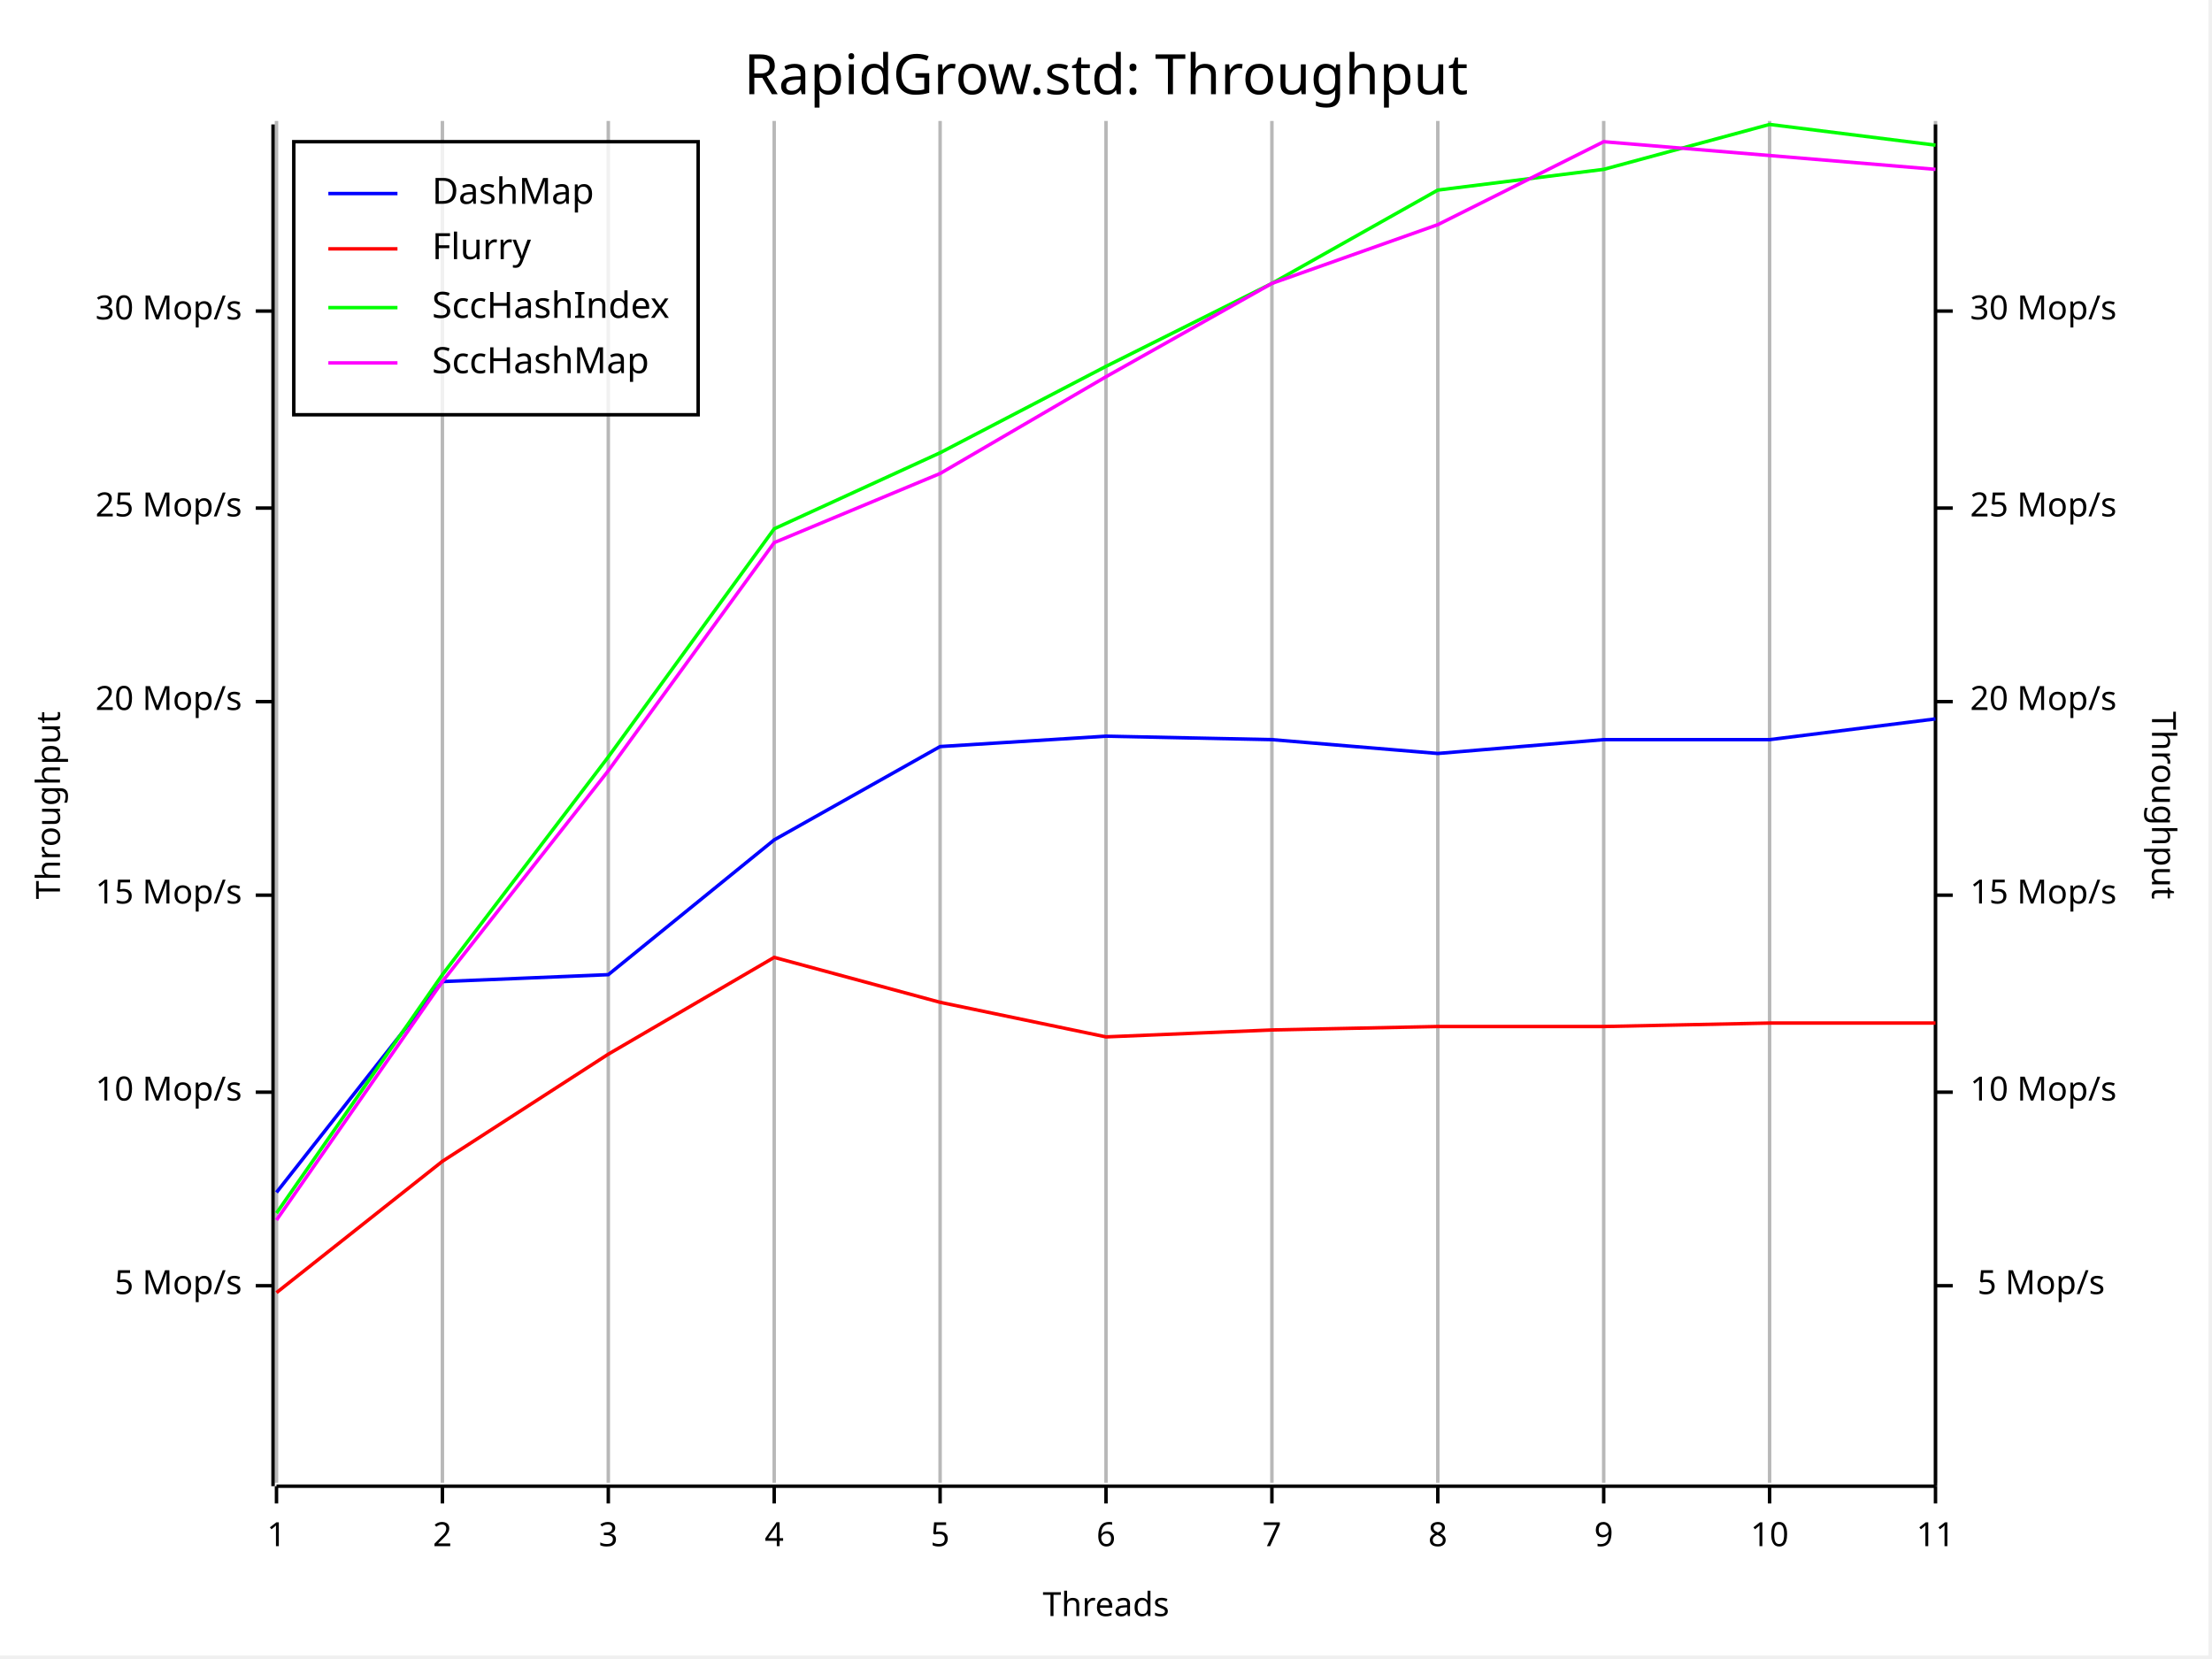
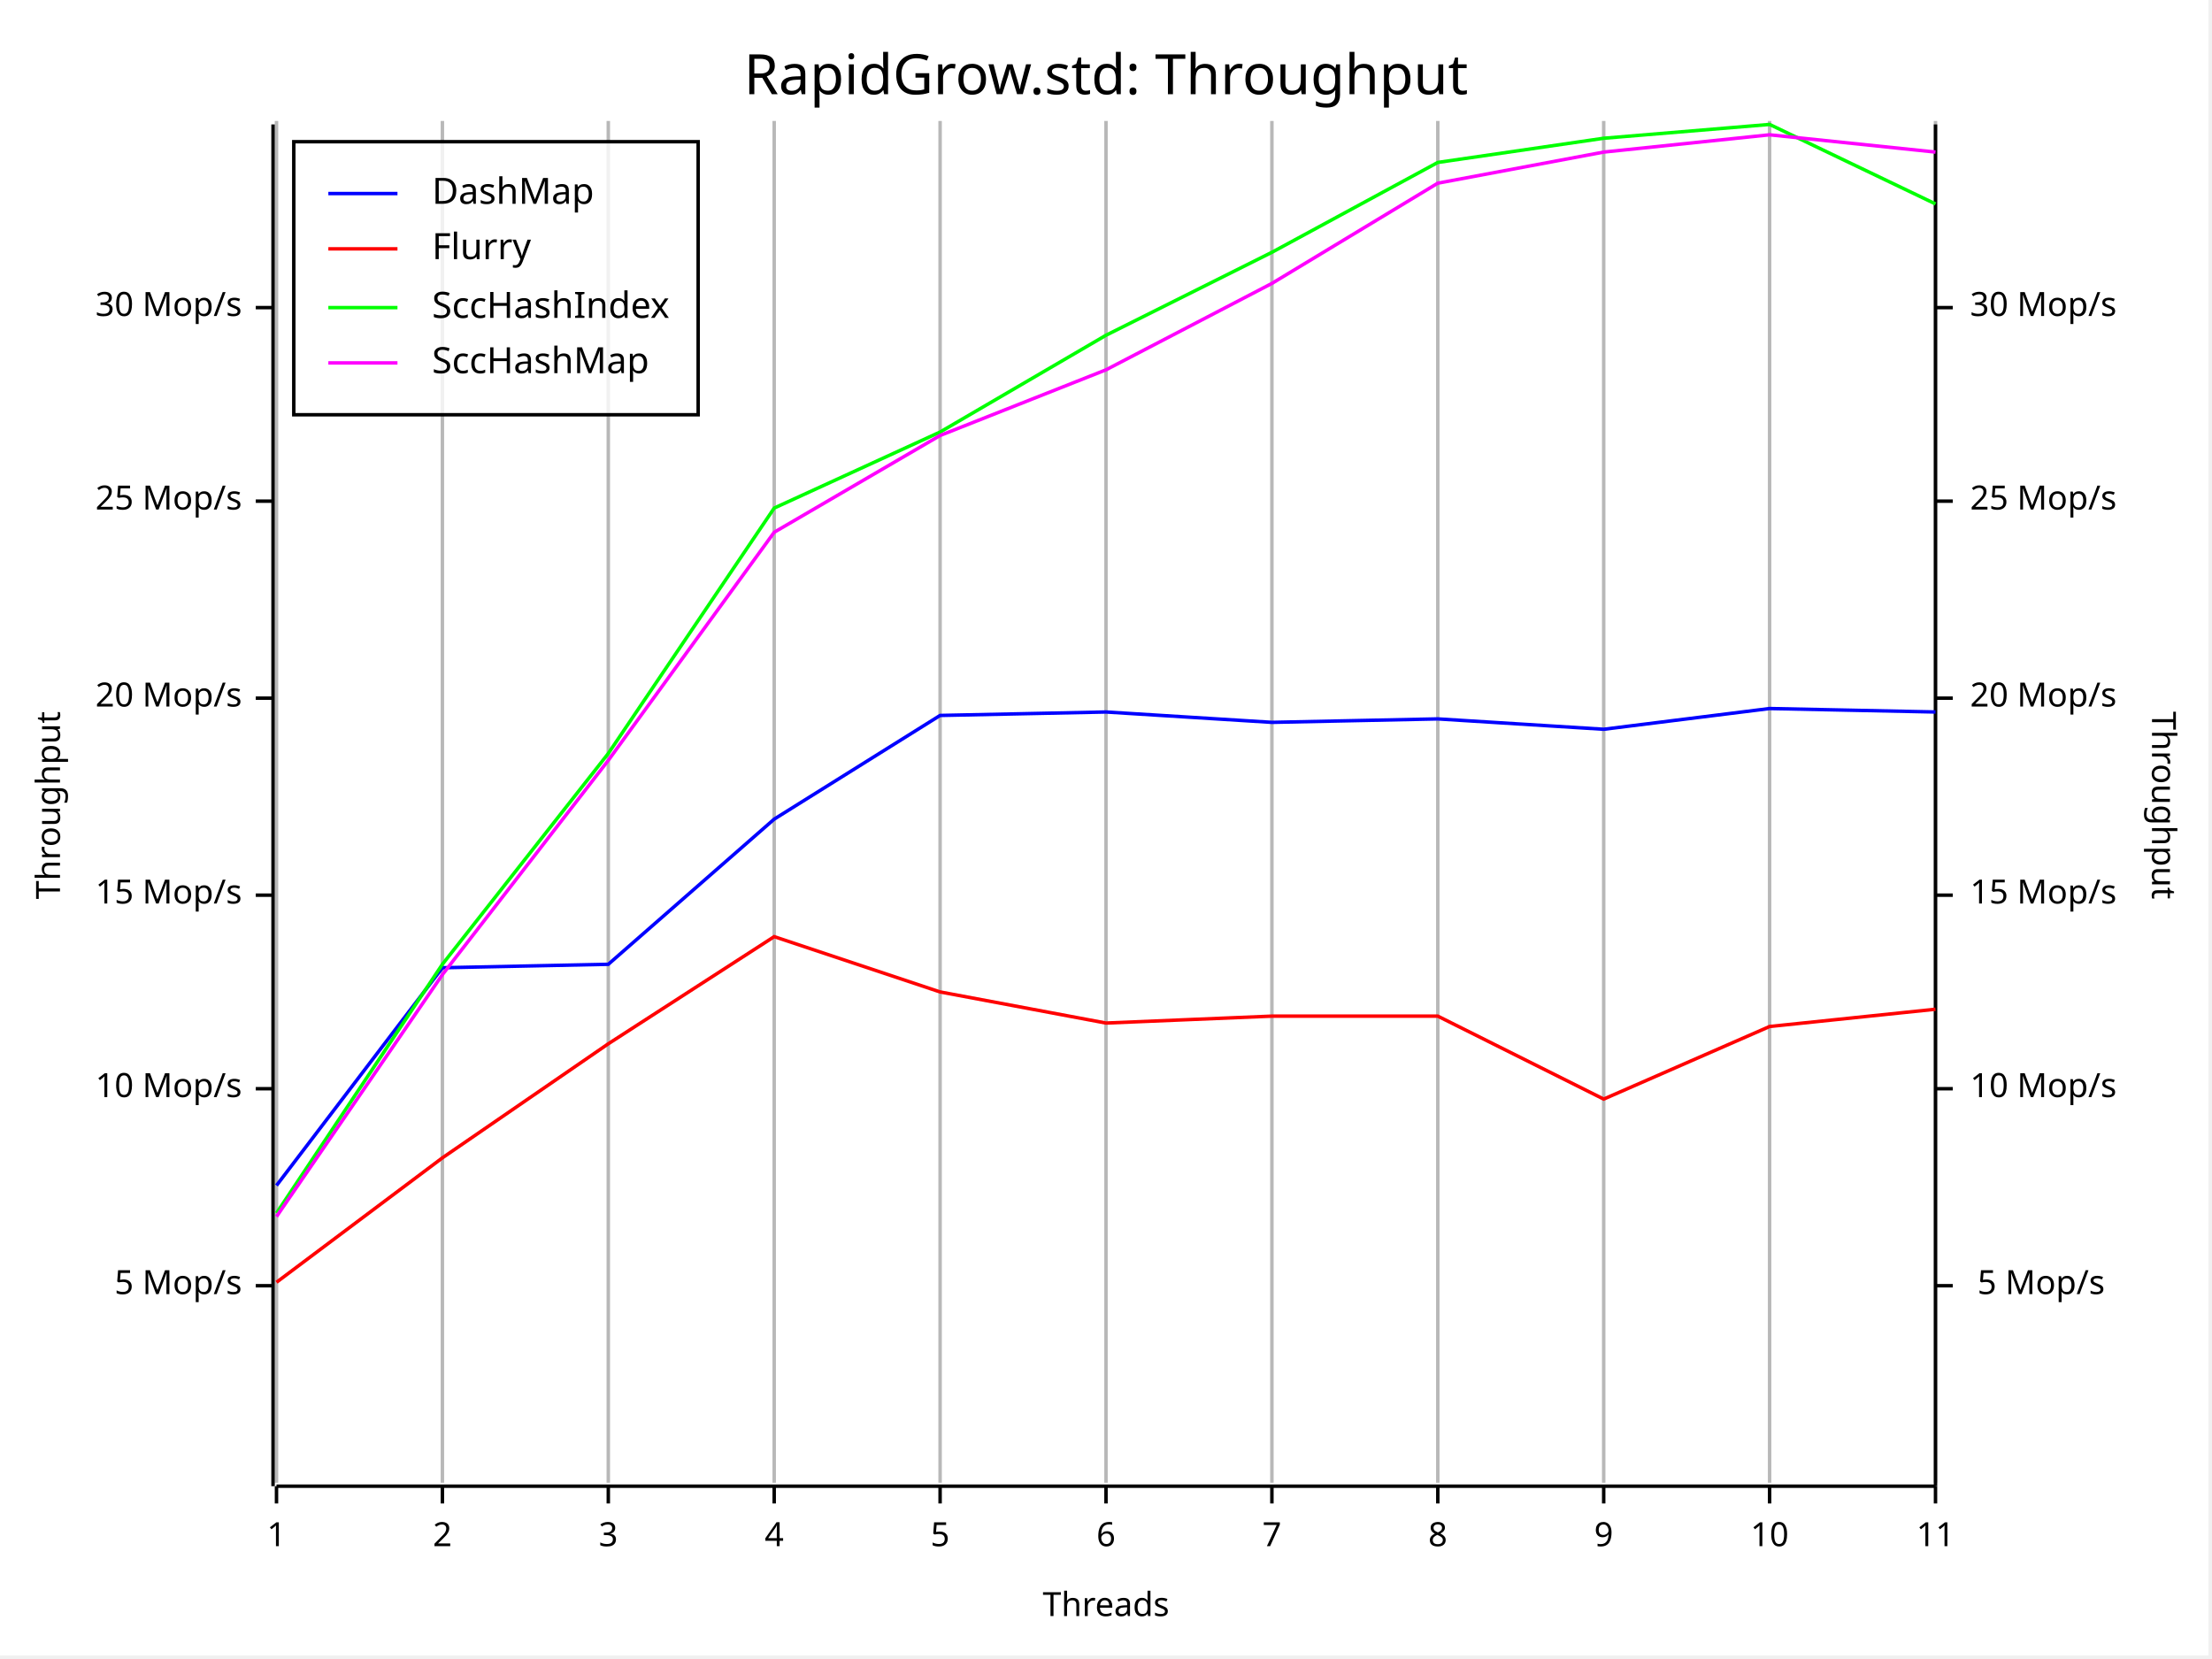
<svg xmlns="http://www.w3.org/2000/svg" width="640" height="480" viewBox="0 0 640 480">
  <rect x="0" y="0" width="639" height="479" opacity="1" fill="#FFFFFF" stroke="none" />
  <text x="320" y="15" dy="0.76em" text-anchor="middle" font-family="Fira Code" font-size="16.129" opacity="1" fill="#000000">
RapidGrow.std: Throughput
</text>
  <line opacity="0.1" stroke="#000000" stroke-width="1" x1="80" y1="429" x2="80" y2="35" />
  <line opacity="0.1" stroke="#000000" stroke-width="1" x1="128" y1="429" x2="128" y2="35" />
  <line opacity="0.1" stroke="#000000" stroke-width="1" x1="176" y1="429" x2="176" y2="35" />
  <line opacity="0.1" stroke="#000000" stroke-width="1" x1="224" y1="429" x2="224" y2="35" />
  <line opacity="0.1" stroke="#000000" stroke-width="1" x1="272" y1="429" x2="272" y2="35" />
  <line opacity="0.1" stroke="#000000" stroke-width="1" x1="320" y1="429" x2="320" y2="35" />
  <line opacity="0.1" stroke="#000000" stroke-width="1" x1="368" y1="429" x2="368" y2="35" />
  <line opacity="0.1" stroke="#000000" stroke-width="1" x1="416" y1="429" x2="416" y2="35" />
  <line opacity="0.1" stroke="#000000" stroke-width="1" x1="464" y1="429" x2="464" y2="35" />
  <line opacity="0.1" stroke="#000000" stroke-width="1" x1="512" y1="429" x2="512" y2="35" />
  <line opacity="0.1" stroke="#000000" stroke-width="1" x1="560" y1="429" x2="560" y2="35" />
  <text x="10" y="233" dy="0.76em" text-anchor="middle" font-family="sans-serif" font-size="9.677" opacity="1" fill="#000000" transform="rotate(270, 10, 233)">
Throughput
</text>
  <text x="320" y="470" dy="-0.5ex" text-anchor="middle" font-family="sans-serif" font-size="9.677" opacity="1" fill="#000000">
Threads
</text>
  <text x="630" y="233" dy="0.76em" text-anchor="middle" font-family="sans-serif" font-size="9.677" opacity="1" fill="#000000" transform="rotate(90, 630, 233)">
Throughput
</text>
  <line opacity="0.2" stroke="#000000" stroke-width="1" x1="80" y1="429" x2="80" y2="35" />
  <line opacity="0.2" stroke="#000000" stroke-width="1" x1="128" y1="429" x2="128" y2="35" />
  <line opacity="0.2" stroke="#000000" stroke-width="1" x1="176" y1="429" x2="176" y2="35" />
  <line opacity="0.2" stroke="#000000" stroke-width="1" x1="224" y1="429" x2="224" y2="35" />
  <line opacity="0.2" stroke="#000000" stroke-width="1" x1="272" y1="429" x2="272" y2="35" />
  <line opacity="0.2" stroke="#000000" stroke-width="1" x1="320" y1="429" x2="320" y2="35" />
  <line opacity="0.2" stroke="#000000" stroke-width="1" x1="368" y1="429" x2="368" y2="35" />
  <line opacity="0.2" stroke="#000000" stroke-width="1" x1="416" y1="429" x2="416" y2="35" />
  <line opacity="0.2" stroke="#000000" stroke-width="1" x1="464" y1="429" x2="464" y2="35" />
  <line opacity="0.2" stroke="#000000" stroke-width="1" x1="512" y1="429" x2="512" y2="35" />
  <line opacity="0.2" stroke="#000000" stroke-width="1" x1="560" y1="429" x2="560" y2="35" />
  <polyline fill="none" opacity="1" stroke="#000000" stroke-width="1" points="79,36 79,430 " />
  <text x="70" y="372" dy="0.5ex" text-anchor="end" font-family="sans-serif" font-size="9.677" opacity="1" fill="#000000">
5 Mop/s
</text>
  <polyline fill="none" opacity="1" stroke="#000000" stroke-width="1" points="74,372 79,372 " />
-   <text x="70" y="316" dy="0.5ex" text-anchor="end" font-family="sans-serif" font-size="9.677" opacity="1" fill="#000000">
+   <text x="70" y="315" dy="0.5ex" text-anchor="end" font-family="sans-serif" font-size="9.677" opacity="1" fill="#000000">
10 Mop/s
</text>
-   <polyline fill="none" opacity="1" stroke="#000000" stroke-width="1" points="74,316 79,316 " />
+   <polyline fill="none" opacity="1" stroke="#000000" stroke-width="1" points="74,315 79,315 " />
  <text x="70" y="259" dy="0.5ex" text-anchor="end" font-family="sans-serif" font-size="9.677" opacity="1" fill="#000000">
15 Mop/s
</text>
  <polyline fill="none" opacity="1" stroke="#000000" stroke-width="1" points="74,259 79,259 " />
-   <text x="70" y="203" dy="0.5ex" text-anchor="end" font-family="sans-serif" font-size="9.677" opacity="1" fill="#000000">
+   <text x="70" y="202" dy="0.5ex" text-anchor="end" font-family="sans-serif" font-size="9.677" opacity="1" fill="#000000">
20 Mop/s
</text>
-   <polyline fill="none" opacity="1" stroke="#000000" stroke-width="1" points="74,203 79,203 " />
-   <text x="70" y="147" dy="0.5ex" text-anchor="end" font-family="sans-serif" font-size="9.677" opacity="1" fill="#000000">
+   <polyline fill="none" opacity="1" stroke="#000000" stroke-width="1" points="74,202 79,202 " />
+   <text x="70" y="145" dy="0.5ex" text-anchor="end" font-family="sans-serif" font-size="9.677" opacity="1" fill="#000000">
25 Mop/s
</text>
-   <polyline fill="none" opacity="1" stroke="#000000" stroke-width="1" points="74,147 79,147 " />
-   <text x="70" y="90" dy="0.5ex" text-anchor="end" font-family="sans-serif" font-size="9.677" opacity="1" fill="#000000">
+   <polyline fill="none" opacity="1" stroke="#000000" stroke-width="1" points="74,145 79,145 " />
+   <text x="70" y="89" dy="0.5ex" text-anchor="end" font-family="sans-serif" font-size="9.677" opacity="1" fill="#000000">
30 Mop/s
</text>
-   <polyline fill="none" opacity="1" stroke="#000000" stroke-width="1" points="74,90 79,90 " />
+   <polyline fill="none" opacity="1" stroke="#000000" stroke-width="1" points="74,89 79,89 " />
  <polyline fill="none" opacity="1" stroke="#000000" stroke-width="1" points="80,430 560,430 " />
  <text x="80" y="440" dy="0.76em" text-anchor="middle" font-family="sans-serif" font-size="9.677" opacity="1" fill="#000000">
1
</text>
  <polyline fill="none" opacity="1" stroke="#000000" stroke-width="1" points="80,430 80,435 " />
  <text x="128" y="440" dy="0.76em" text-anchor="middle" font-family="sans-serif" font-size="9.677" opacity="1" fill="#000000">
2
</text>
  <polyline fill="none" opacity="1" stroke="#000000" stroke-width="1" points="128,430 128,435 " />
  <text x="176" y="440" dy="0.76em" text-anchor="middle" font-family="sans-serif" font-size="9.677" opacity="1" fill="#000000">
3
</text>
  <polyline fill="none" opacity="1" stroke="#000000" stroke-width="1" points="176,430 176,435 " />
  <text x="224" y="440" dy="0.76em" text-anchor="middle" font-family="sans-serif" font-size="9.677" opacity="1" fill="#000000">
4
</text>
  <polyline fill="none" opacity="1" stroke="#000000" stroke-width="1" points="224,430 224,435 " />
  <text x="272" y="440" dy="0.76em" text-anchor="middle" font-family="sans-serif" font-size="9.677" opacity="1" fill="#000000">
5
</text>
  <polyline fill="none" opacity="1" stroke="#000000" stroke-width="1" points="272,430 272,435 " />
  <text x="320" y="440" dy="0.76em" text-anchor="middle" font-family="sans-serif" font-size="9.677" opacity="1" fill="#000000">
6
</text>
  <polyline fill="none" opacity="1" stroke="#000000" stroke-width="1" points="320,430 320,435 " />
  <text x="368" y="440" dy="0.76em" text-anchor="middle" font-family="sans-serif" font-size="9.677" opacity="1" fill="#000000">
7
</text>
  <polyline fill="none" opacity="1" stroke="#000000" stroke-width="1" points="368,430 368,435 " />
  <text x="416" y="440" dy="0.76em" text-anchor="middle" font-family="sans-serif" font-size="9.677" opacity="1" fill="#000000">
8
</text>
  <polyline fill="none" opacity="1" stroke="#000000" stroke-width="1" points="416,430 416,435 " />
  <text x="464" y="440" dy="0.76em" text-anchor="middle" font-family="sans-serif" font-size="9.677" opacity="1" fill="#000000">
9
</text>
  <polyline fill="none" opacity="1" stroke="#000000" stroke-width="1" points="464,430 464,435 " />
  <text x="512" y="440" dy="0.76em" text-anchor="middle" font-family="sans-serif" font-size="9.677" opacity="1" fill="#000000">
10
</text>
  <polyline fill="none" opacity="1" stroke="#000000" stroke-width="1" points="512,430 512,435 " />
  <text x="560" y="440" dy="0.76em" text-anchor="middle" font-family="sans-serif" font-size="9.677" opacity="1" fill="#000000">
11
</text>
  <polyline fill="none" opacity="1" stroke="#000000" stroke-width="1" points="560,430 560,435 " />
  <polyline fill="none" opacity="1" stroke="#000000" stroke-width="1" points="560,36 560,430 " />
  <text x="609" y="372" dy="0.5ex" text-anchor="end" font-family="sans-serif" font-size="9.677" opacity="1" fill="#000000">
5 Mop/s
</text>
  <polyline fill="none" opacity="1" stroke="#000000" stroke-width="1" points="560,372 565,372 " />
-   <text x="570" y="316" dy="0.5ex" text-anchor="start" font-family="sans-serif" font-size="9.677" opacity="1" fill="#000000">
+   <text x="570" y="315" dy="0.5ex" text-anchor="start" font-family="sans-serif" font-size="9.677" opacity="1" fill="#000000">
10 Mop/s
</text>
-   <polyline fill="none" opacity="1" stroke="#000000" stroke-width="1" points="560,316 565,316 " />
+   <polyline fill="none" opacity="1" stroke="#000000" stroke-width="1" points="560,315 565,315 " />
  <text x="570" y="259" dy="0.5ex" text-anchor="start" font-family="sans-serif" font-size="9.677" opacity="1" fill="#000000">
15 Mop/s
</text>
  <polyline fill="none" opacity="1" stroke="#000000" stroke-width="1" points="560,259 565,259 " />
-   <text x="570" y="203" dy="0.5ex" text-anchor="start" font-family="sans-serif" font-size="9.677" opacity="1" fill="#000000">
+   <text x="570" y="202" dy="0.5ex" text-anchor="start" font-family="sans-serif" font-size="9.677" opacity="1" fill="#000000">
20 Mop/s
</text>
-   <polyline fill="none" opacity="1" stroke="#000000" stroke-width="1" points="560,203 565,203 " />
-   <text x="570" y="147" dy="0.5ex" text-anchor="start" font-family="sans-serif" font-size="9.677" opacity="1" fill="#000000">
+   <polyline fill="none" opacity="1" stroke="#000000" stroke-width="1" points="560,202 565,202 " />
+   <text x="570" y="145" dy="0.5ex" text-anchor="start" font-family="sans-serif" font-size="9.677" opacity="1" fill="#000000">
25 Mop/s
</text>
-   <polyline fill="none" opacity="1" stroke="#000000" stroke-width="1" points="560,147 565,147 " />
-   <text x="570" y="90" dy="0.5ex" text-anchor="start" font-family="sans-serif" font-size="9.677" opacity="1" fill="#000000">
+   <polyline fill="none" opacity="1" stroke="#000000" stroke-width="1" points="560,145 565,145 " />
+   <text x="570" y="89" dy="0.5ex" text-anchor="start" font-family="sans-serif" font-size="9.677" opacity="1" fill="#000000">
30 Mop/s
</text>
-   <polyline fill="none" opacity="1" stroke="#000000" stroke-width="1" points="560,90 565,90 " />
-   <polyline fill="none" opacity="1" stroke="#0000FF" stroke-width="1" points="80,345 128,284 176,282 224,243 272,216 320,213 368,214 416,218 464,214 512,214 560,208 " />
-   <polyline fill="none" opacity="1" stroke="#FF0000" stroke-width="1" points="80,374 128,336 176,305 224,277 272,290 320,300 368,298 416,297 464,297 512,296 560,296 " />
-   <polyline fill="none" opacity="1" stroke="#00FF00" stroke-width="1" points="80,351 128,282 176,219 224,153 272,131 320,106 368,82 416,55 464,49 512,36 560,42 " />
-   <polyline fill="none" opacity="1" stroke="#FF00FF" stroke-width="1" points="80,353 128,284 176,223 224,157 272,137 320,109 368,82 416,65 464,41 512,45 560,49 " />
+   <polyline fill="none" opacity="1" stroke="#000000" stroke-width="1" points="560,89 565,89 " />
+   <polyline fill="none" opacity="1" stroke="#0000FF" stroke-width="1" points="80,343 128,280 176,279 224,237 272,207 320,206 368,209 416,208 464,211 512,205 560,206 " />
+   <polyline fill="none" opacity="1" stroke="#FF0000" stroke-width="1" points="80,371 128,335 176,302 224,271 272,287 320,296 368,294 416,294 464,318 512,297 560,292 " />
+   <polyline fill="none" opacity="1" stroke="#00FF00" stroke-width="1" points="80,351 128,279 176,218 224,147 272,125 320,97 368,73 416,47 464,40 512,36 560,59 " />
+   <polyline fill="none" opacity="1" stroke="#FF00FF" stroke-width="1" points="80,352 128,282 176,220 224,154 272,126 320,107 368,82 416,53 464,44 512,39 560,44 " />
  <rect x="85" y="41" width="117" height="79" opacity="0.8" fill="#FFFFFF" stroke="none" />
  <rect x="85" y="41" width="117" height="79" opacity="1" fill="none" stroke="#000000" />
  <text x="125" y="51" dy="0.76em" text-anchor="start" font-family="Fira Code" font-size="10.484" opacity="1" fill="#000000">
DashMap
</text>
  <text x="125" y="67" dy="0.76em" text-anchor="start" font-family="Fira Code" font-size="10.484" opacity="1" fill="#000000">
Flurry
</text>
  <text x="125" y="84" dy="0.76em" text-anchor="start" font-family="Fira Code" font-size="10.484" opacity="1" fill="#000000">
SccHashIndex
</text>
  <text x="125" y="100" dy="0.76em" text-anchor="start" font-family="Fira Code" font-size="10.484" opacity="1" fill="#000000">
SccHashMap
</text>
  <polyline fill="none" opacity="1" stroke="#0000FF" stroke-width="1" points="95,56 115,56 " />
  <polyline fill="none" opacity="1" stroke="#FF0000" stroke-width="1" points="95,72 115,72 " />
  <polyline fill="none" opacity="1" stroke="#00FF00" stroke-width="1" points="95,89 115,89 " />
  <polyline fill="none" opacity="1" stroke="#FF00FF" stroke-width="1" points="95,105 115,105 " />
</svg>
